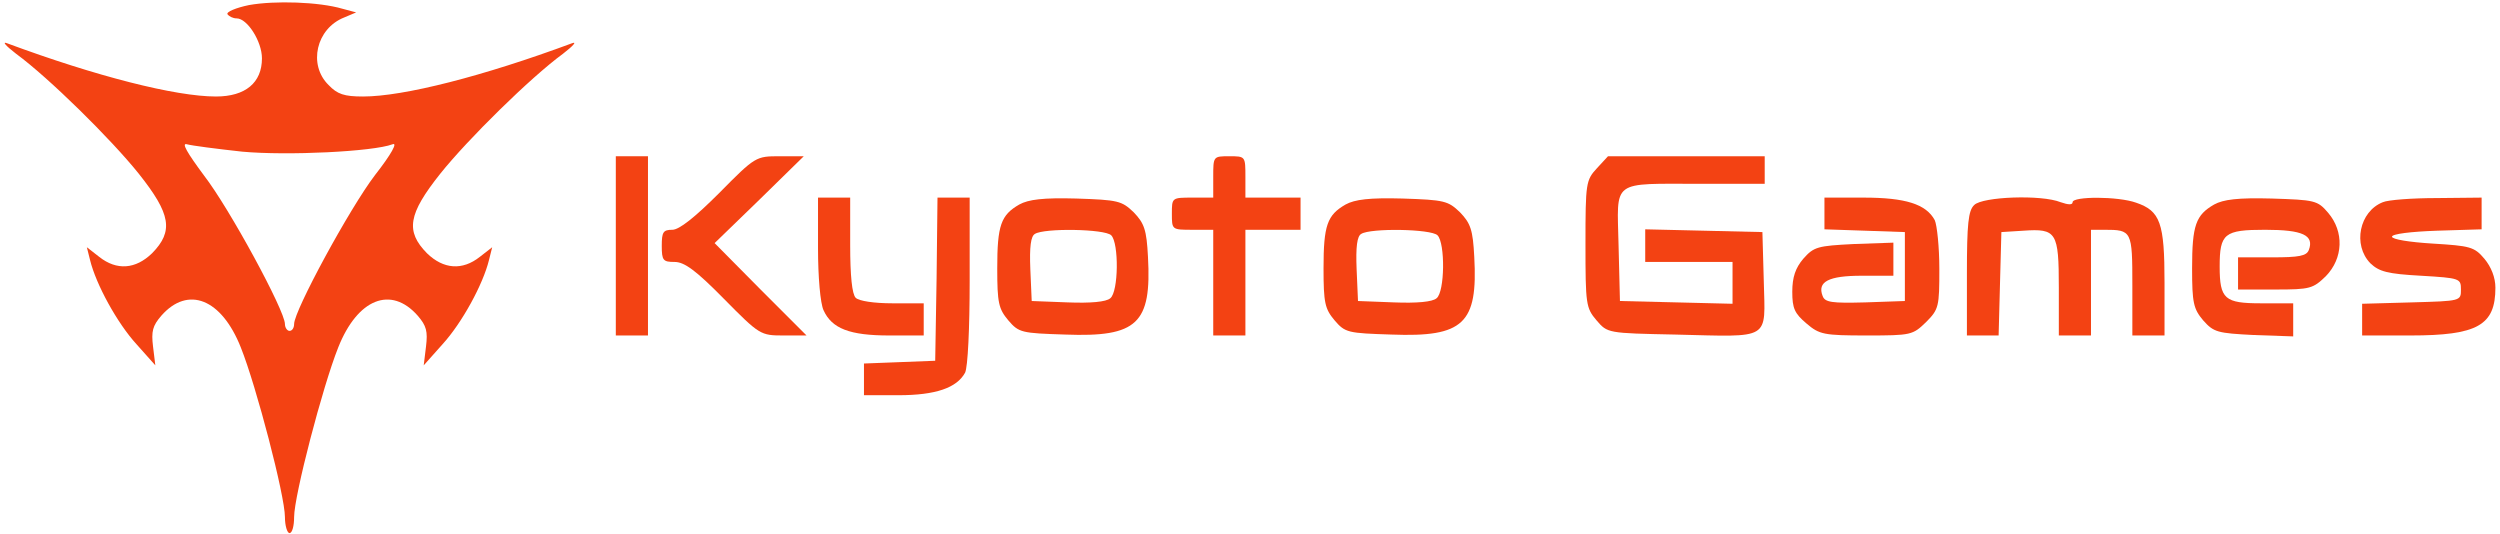
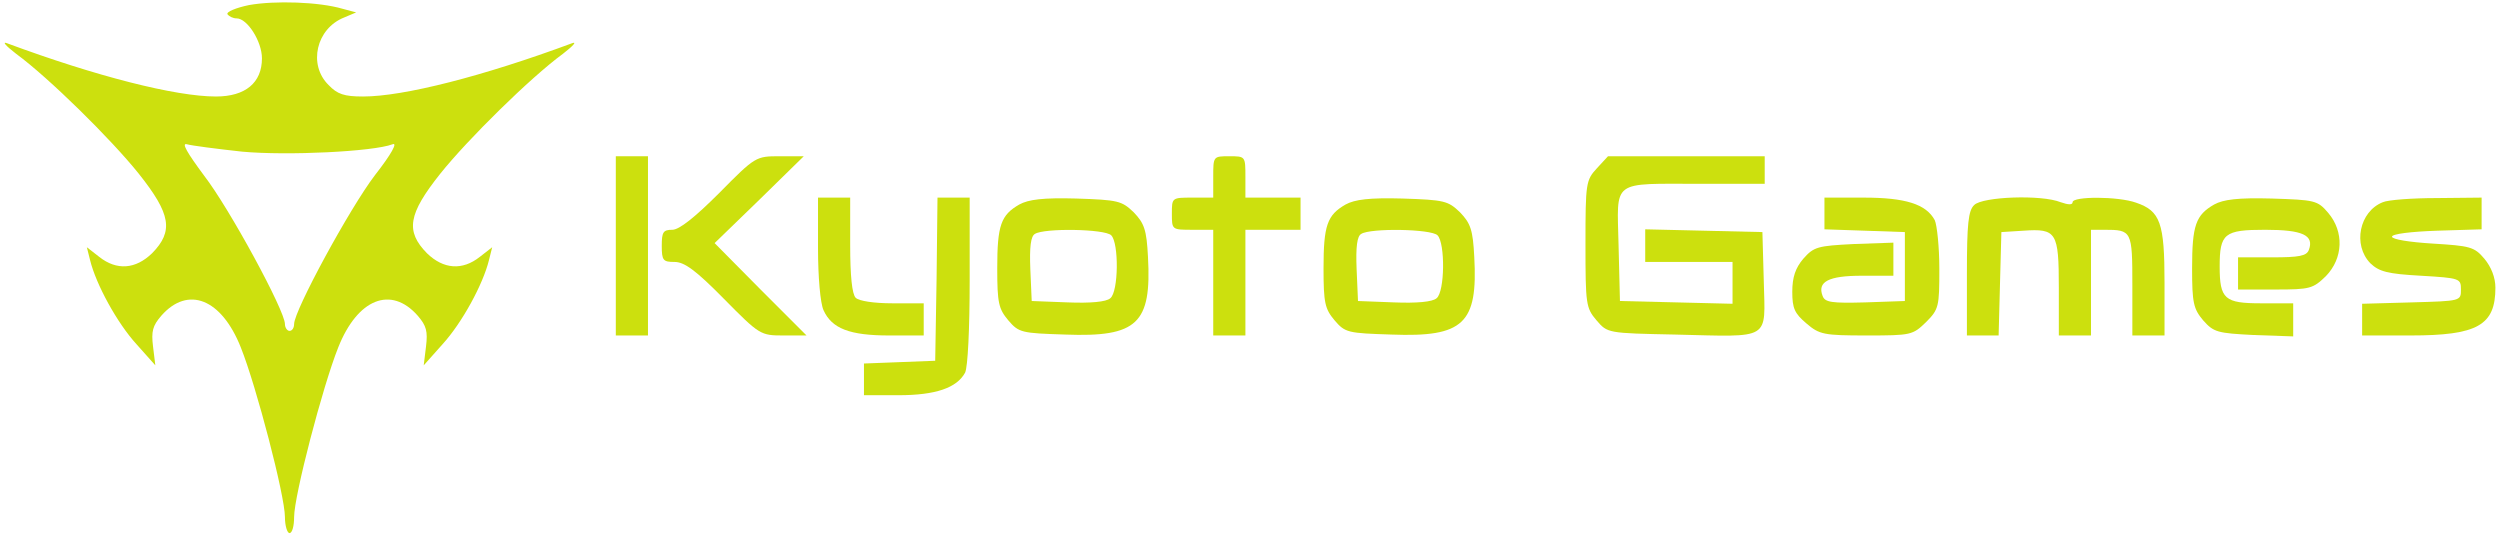
<svg xmlns="http://www.w3.org/2000/svg" version="1.0" width="544pt" height="116pt" viewBox="0 0 544 116" preserveAspectRatio="xMidYMid meet">
-   <g transform="translate(0,116) scale(0.1,-0.1)" fill="#f34213" stroke="none">
+   <g transform="translate(0,116) scale(0.1,-0.1)" fill="#cce00e" stroke="none">
    <path d="M542 1149 c-29 -6 -50 -15 -47 -20 4 -5 12 -9 20 -9 23 0 55 -50 55 -87 0 -53 -36 -83 -100 -83 -88 0 -261 44 -455 116 -11 4 -2 -6 20 -23 71 -52 207 -186 267 -261 70 -88 76 -125 29 -173 -36 -35 -77 -38 -115 -8 l-27 21 7 -28 c13 -53 59 -137 101 -183 l41 -46 -5 41 c-4 33 -1 45 18 67 58 66 131 37 173 -69 34 -85 96 -323 96 -369 0 -19 5 -35 10 -35 6 0 10 16 10 35 0 46 62 284 96 369 42 106 115 135 173 69 19 -22 22 -34 18 -67 l-5 -41 41 46 c42 46 88 130 101 183 l7 28 -27 -21 c-38 -30 -79 -27 -115 8 -47 48 -41 85 29 173 60 75 196 209 267 261 22 17 31 27 20 23 -194 -72 -367 -116 -455 -116 -41 0 -56 5 -75 25 -45 44 -27 123 34 147 l26 11 -30 8 c-51 15 -147 18 -203 8z m-15 -319 c98 -9 285 0 327 16 12 5 -2 -21 -38 -67 -55 -72 -176 -295 -176 -324 0 -8 -4 -15 -10 -15 -5 0 -10 7 -10 15 0 29 -121 252 -176 323 -37 50 -50 72 -37 68 11 -3 65 -10 120 -16z" />
    <path d="M1340 625 l0 -195 35 0 35 0 0 195 0 195 -35 0 -35 0 0 -195z" />
    <path d="M1565 740 c-53 -53 -87 -80 -102 -80 -20 0 -23 -5 -23 -35 0 -32 3 -35 28 -35 21 0 46 -18 107 -80 78 -79 80 -80 130 -80 l50 0 -100 100 -100 101 97 94 97 95 -52 0 c-52 0 -53 0 -132 -80z" />
    <path d="M2640 775 l0 -45 -45 0 c-45 0 -45 0 -45 -35 0 -35 0 -35 45 -35 l45 0 0 -115 0 -115 35 0 35 0 0 115 0 115 60 0 60 0 0 35 0 35 -60 0 -60 0 0 45 c0 45 0 45 -35 45 -35 0 -35 0 -35 -45z" />
    <path d="M3475 794 c-24 -26 -25 -32 -25 -165 0 -131 1 -139 24 -166 24 -28 24 -28 171 -31 211 -5 196 -14 193 116 l-3 107 -127 3 -128 3 0 -36 0 -35 95 0 95 0 0 -45 0 -46 -122 3 -123 3 -3 121 c-3 145 -19 134 181 134 l137 0 0 30 0 30 -170 0 -171 0 -24 -26z" />
    <path d="M1780 620 c0 -63 5 -120 12 -135 18 -40 57 -55 143 -55 l75 0 0 35 0 35 -68 0 c-40 0 -73 5 -80 12 -8 8 -12 48 -12 115 l0 103 -35 0 -35 0 0 -110z" />
    <path d="M2038 553 l-3 -178 -77 -3 -78 -3 0 -34 0 -35 75 0 c81 0 127 16 145 49 6 12 10 96 10 200 l0 181 -35 0 -35 0 -2 -177z" />
    <path d="M2218 715 c-40 -23 -48 -45 -48 -139 0 -75 3 -88 24 -113 23 -27 29 -28 124 -31 157 -6 188 24 180 169 -3 59 -8 73 -31 97 -26 25 -34 27 -125 30 -72 2 -104 -2 -124 -13z m200 -67 c17 -17 16 -123 -2 -137 -9 -8 -43 -11 -93 -9 l-78 3 -3 69 c-2 49 1 72 10 77 20 13 152 11 166 -3z" />
    <path d="M2928 715 c-40 -23 -48 -45 -48 -139 0 -75 3 -88 24 -113 23 -27 29 -28 124 -31 157 -6 188 24 180 169 -3 59 -8 73 -31 97 -26 25 -34 27 -125 30 -72 2 -104 -2 -124 -13z m200 -67 c17 -17 16 -123 -2 -137 -9 -8 -43 -11 -93 -9 l-78 3 -3 69 c-2 49 1 72 10 77 20 13 152 11 166 -3z" />
    <path d="M3970 695 l0 -34 88 -3 87 -3 0 -75 0 -75 -86 -3 c-73 -2 -88 0 -93 14 -12 31 13 44 85 44 l69 0 0 36 0 36 -86 -3 c-79 -4 -87 -6 -110 -32 -17 -20 -24 -40 -24 -72 0 -36 5 -47 31 -69 28 -24 38 -26 131 -26 97 0 100 1 129 29 28 28 29 34 29 116 0 47 -5 95 -10 106 -19 35 -64 49 -155 49 l-85 0 0 -35z" />
    <path d="M4296 714 c-13 -12 -16 -41 -16 -150 l0 -134 35 0 34 0 3 113 3 112 48 3 c72 5 77 -3 77 -124 l0 -104 35 0 35 0 0 115 0 115 29 0 c60 0 61 -2 61 -121 l0 -109 35 0 35 0 0 115 c0 130 -9 156 -62 174 -39 14 -138 14 -138 1 0 -6 -9 -6 -26 0 -42 17 -170 12 -188 -6z" />
    <path d="M4818 715 c-40 -23 -48 -45 -48 -139 0 -75 3 -88 24 -113 23 -26 31 -28 110 -32 l86 -3 0 36 0 36 -70 0 c-79 0 -90 9 -90 80 0 72 10 80 99 80 82 0 107 -12 95 -44 -5 -13 -21 -16 -80 -16 l-74 0 0 -35 0 -35 81 0 c76 0 82 2 110 29 38 39 40 97 5 138 -23 27 -29 28 -123 31 -73 2 -105 -2 -125 -13z" />
    <path d="M5185 720 c-51 -20 -66 -93 -27 -133 19 -18 37 -23 110 -27 85 -5 87 -6 87 -30 0 -25 0 -25 -107 -28 l-108 -3 0 -34 0 -35 105 0 c146 0 185 22 185 104 0 22 -9 45 -24 63 -22 26 -31 28 -113 33 -49 3 -88 9 -88 15 0 6 41 11 98 13 l97 3 0 34 0 35 -97 -1 c-54 0 -107 -4 -118 -9z" />
  </g>
</svg>
